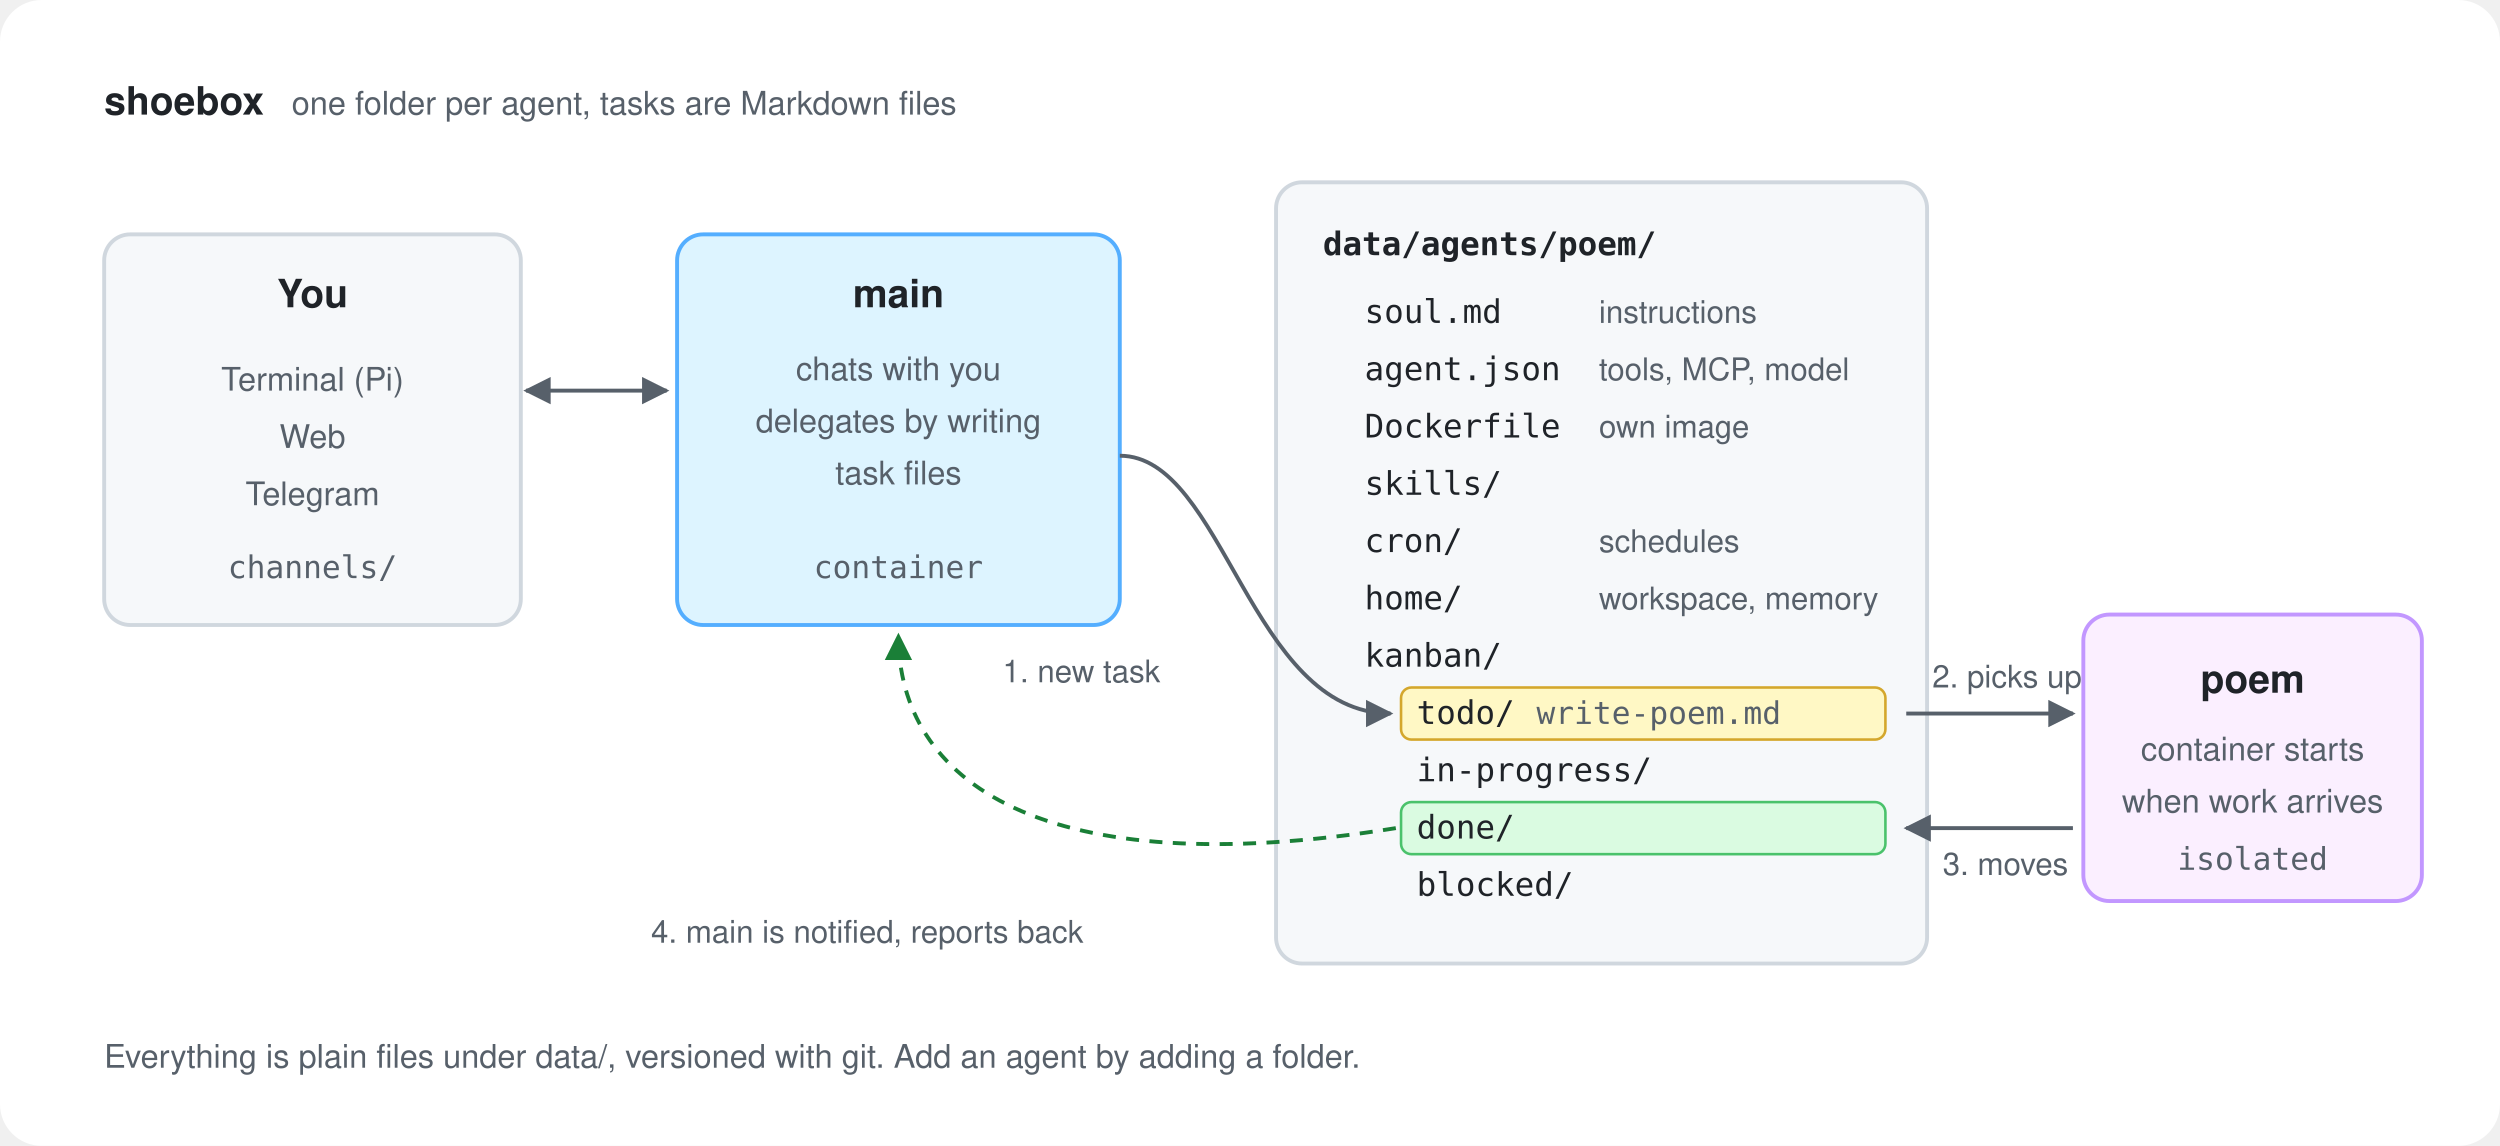
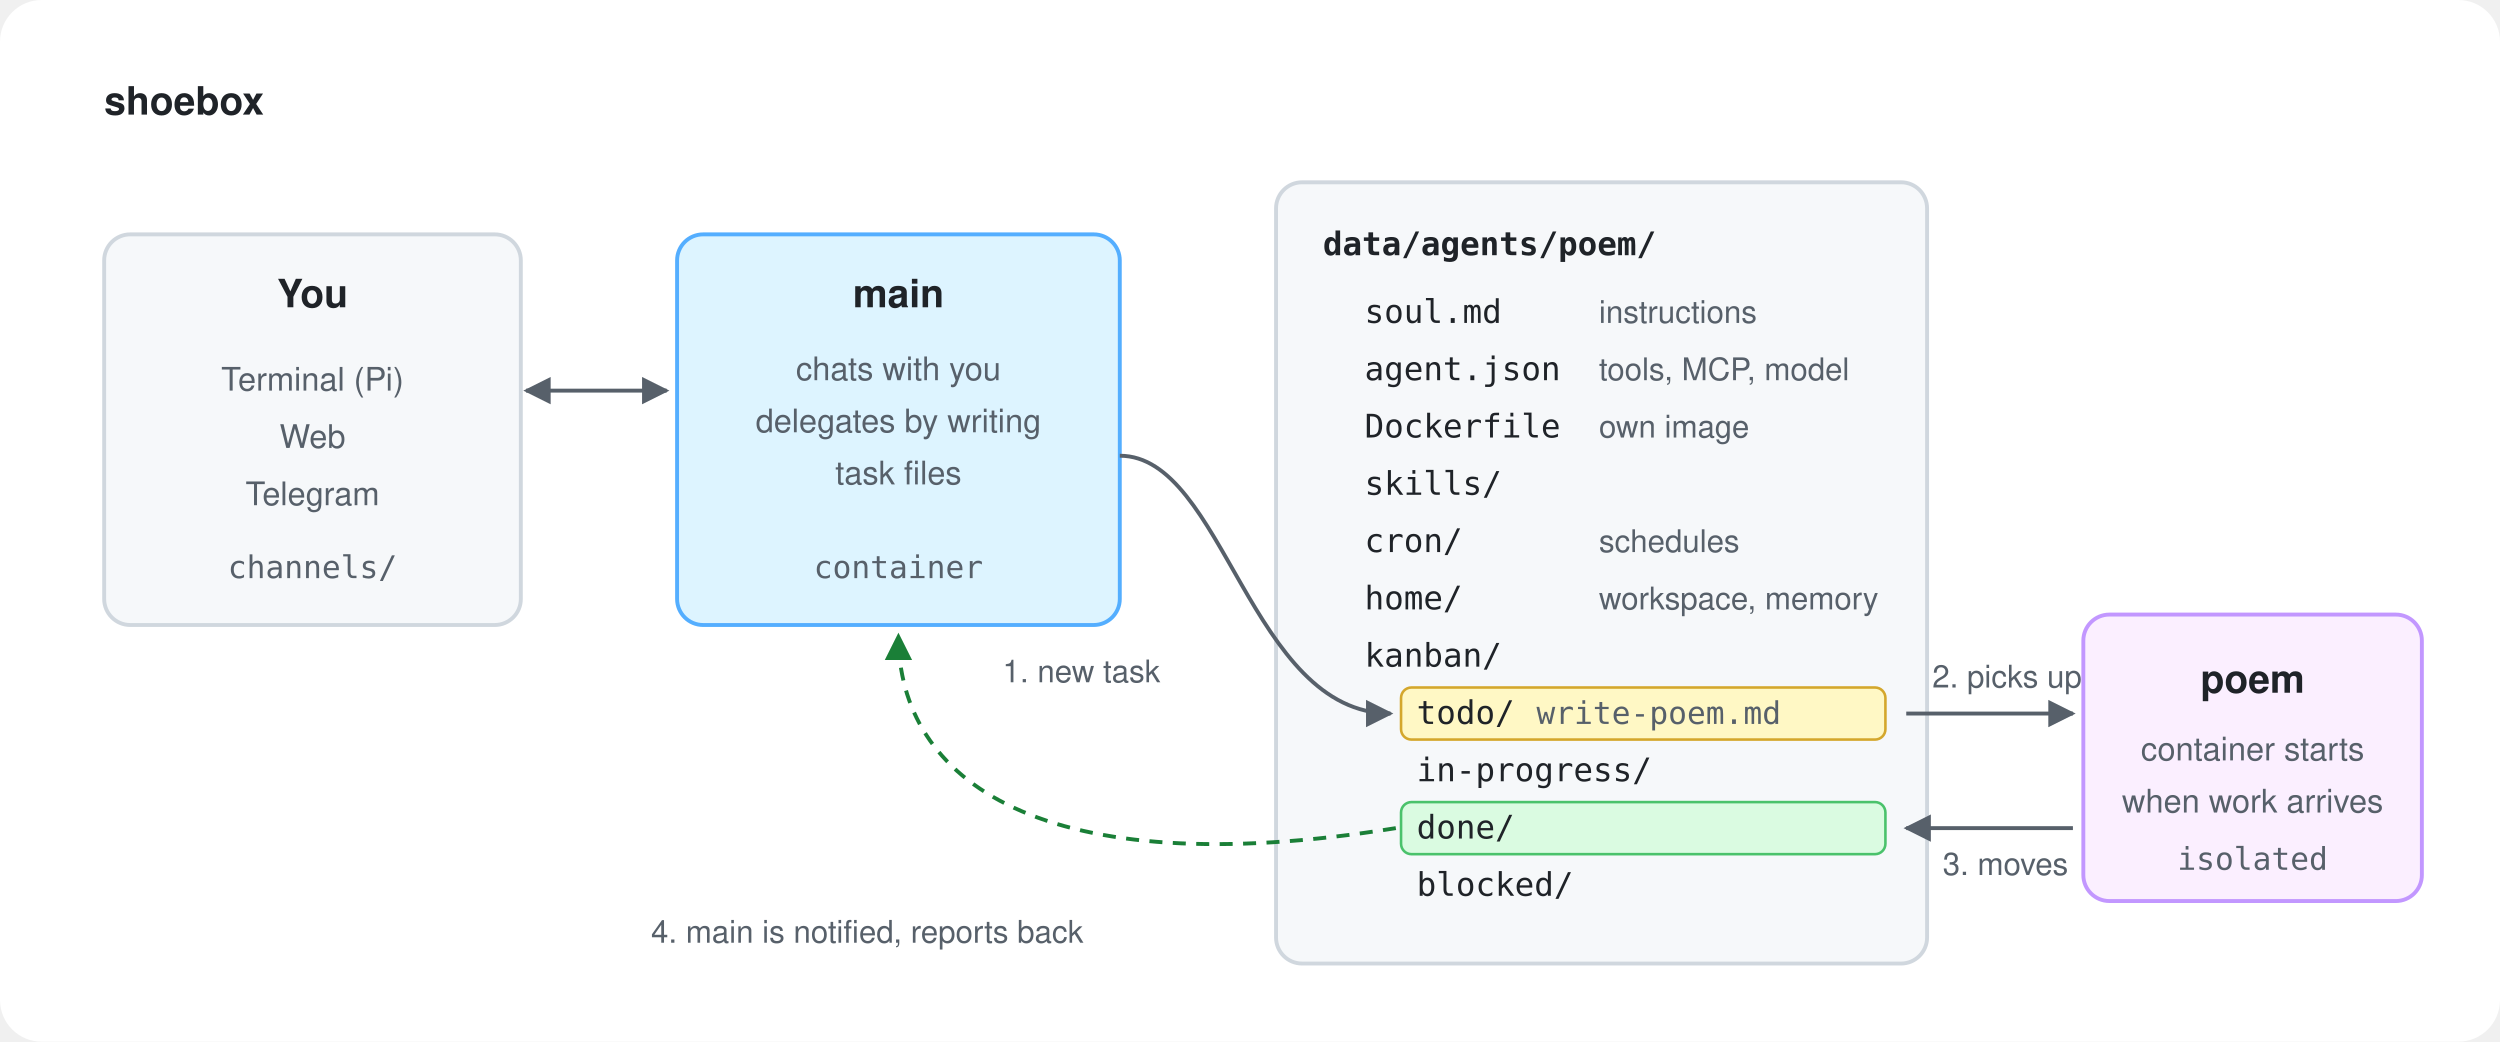
- <svg xmlns="http://www.w3.org/2000/svg" viewBox="0 0 960 440" font-family="-apple-system, BlinkMacSystemFont, 'Segoe UI', Helvetica, Arial, sans-serif">
+ <svg xmlns="http://www.w3.org/2000/svg" viewBox="0 0 960 400" font-family="-apple-system, BlinkMacSystemFont, 'Segoe UI', Helvetica, Arial, sans-serif">
  <defs>
    <marker id="a" viewBox="0 0 10 10" refX="9" refY="5" markerWidth="7" markerHeight="7" orient="auto-start-reverse">
      <path d="M0 0L10 5L0 10z" fill="#57606a" />
    </marker>
    <marker id="g" viewBox="0 0 10 10" refX="9" refY="5" markerWidth="7" markerHeight="7" orient="auto-start-reverse">
      <path d="M0 0L10 5L0 10z" fill="#1a7f37" />
    </marker>
  </defs>
  <style>
    .t{font-size:15px;font-weight:600;fill:#1f2328}
    .s{font-size:12.5px;fill:#57606a}
    .m{font-family:ui-monospace,SFMono-Regular,Menlo,monospace;font-size:12.5px;fill:#1f2328}
    .k{font-family:ui-monospace,SFMono-Regular,Menlo,monospace;font-size:12px;fill:#57606a}
    .l{font-size:12px;fill:#57606a}
    .box{fill:#f6f8fa;stroke:#d0d7de;stroke-width:1.5}
  </style>
-   <rect width="960" height="440" rx="16" fill="#ffffff" />
+   <rect width="960" height="400" rx="16" fill="#ffffff" />
  <text x="40" y="44" class="t" font-size="18">shoebox</text>
-   <text x="112" y="44" class="s">one folder per agent, tasks are Markdown files</text>
  <rect x="40" y="90" width="160" height="150" rx="10" class="box" />
  <text x="120" y="118" class="t" text-anchor="middle">You</text>
  <text x="120" y="150" class="s" text-anchor="middle">Terminal (Pi)</text>
  <text x="120" y="172" class="s" text-anchor="middle">Web</text>
  <text x="120" y="194" class="s" text-anchor="middle">Telegram</text>
  <text x="120" y="222" class="k" text-anchor="middle">channels/</text>
  <rect x="260" y="90" width="170" height="150" rx="10" fill="#ddf4ff" stroke="#54aeff" stroke-width="1.5" />
  <text x="345" y="118" class="t" text-anchor="middle">main</text>
  <text x="345" y="146" class="s" text-anchor="middle">chats with you</text>
  <text x="345" y="166" class="s" text-anchor="middle">delegates by writing</text>
  <text x="345" y="186" class="s" text-anchor="middle">task files</text>
  <text x="345" y="222" class="k" text-anchor="middle">container</text>
  <line x1="202" y1="150" x2="256" y2="150" stroke="#57606a" stroke-width="1.5" marker-end="url(#a)" marker-start="url(#a)" />
  <rect x="490" y="70" width="250" height="300" rx="10" class="box" />
  <text x="508" y="98" class="m" font-weight="600">data/agents/poem/</text>
  <text x="524" y="124" class="m">soul.md</text>
  <text x="524" y="146" class="m">agent.json</text>
  <text x="524" y="168" class="m">Dockerfile</text>
  <text x="524" y="190" class="m">skills/</text>
  <text x="524" y="212" class="m">cron/</text>
  <text x="524" y="234" class="m">home/</text>
  <text x="524" y="256" class="m">kanban/</text>
  <text x="544" y="278" class="m">todo/</text>
  <text x="544" y="300" class="m">in-progress/</text>
  <text x="544" y="322" class="m">done/</text>
  <text x="544" y="344" class="m">blocked/</text>
  <text x="614" y="124" class="l">instructions</text>
  <text x="614" y="146" class="l">tools, MCP, model</text>
  <text x="614" y="168" class="l">own image</text>
  <text x="614" y="212" class="l">schedules</text>
  <text x="614" y="234" class="l">workspace, memory</text>
  <rect x="538" y="264" width="186" height="20" rx="4" fill="#fff8c5" stroke="#d4a72c" />
  <text x="544" y="278" class="m">todo/</text>
  <text x="590" y="278" class="k">write-poem.md</text>
  <rect x="538" y="308" width="186" height="20" rx="4" fill="#dafbe1" stroke="#4ac26b" />
  <text x="544" y="322" class="m">done/</text>
  <path d="M430 175 C 470 175, 480 274, 534 274" fill="none" stroke="#57606a" stroke-width="1.5" marker-end="url(#a)" />
  <text x="385" y="262" class="l">1. new task</text>
  <rect x="800" y="236" width="130" height="110" rx="10" fill="#fbefff" stroke="#c297ff" stroke-width="1.5" />
  <text x="865" y="266" class="t" text-anchor="middle">poem</text>
  <text x="865" y="292" class="s" text-anchor="middle">container starts</text>
  <text x="865" y="312" class="s" text-anchor="middle">when work arrives</text>
  <text x="865" y="334" class="k" text-anchor="middle">isolated</text>
  <path d="M732 274 L 796 274" fill="none" stroke="#57606a" stroke-width="1.5" marker-end="url(#a)" />
  <text x="742" y="264" class="l">2. picks up</text>
  <path d="M796 318 L 732 318" fill="none" stroke="#57606a" stroke-width="1.5" marker-end="url(#a)" />
  <text x="746" y="336" class="l">3. moves</text>
  <path d="M536 318 C 400 340, 345 300, 345 244" fill="none" stroke="#1a7f37" stroke-width="1.5" stroke-dasharray="5 4" marker-end="url(#g)" />
  <text x="250" y="362" class="l" fill="#1a7f37">4. main is notified, reports back</text>
-   <text x="40" y="410" class="s">Everything is plain files under data/, versioned with git. Add an agent by adding a folder.</text>
</svg>
